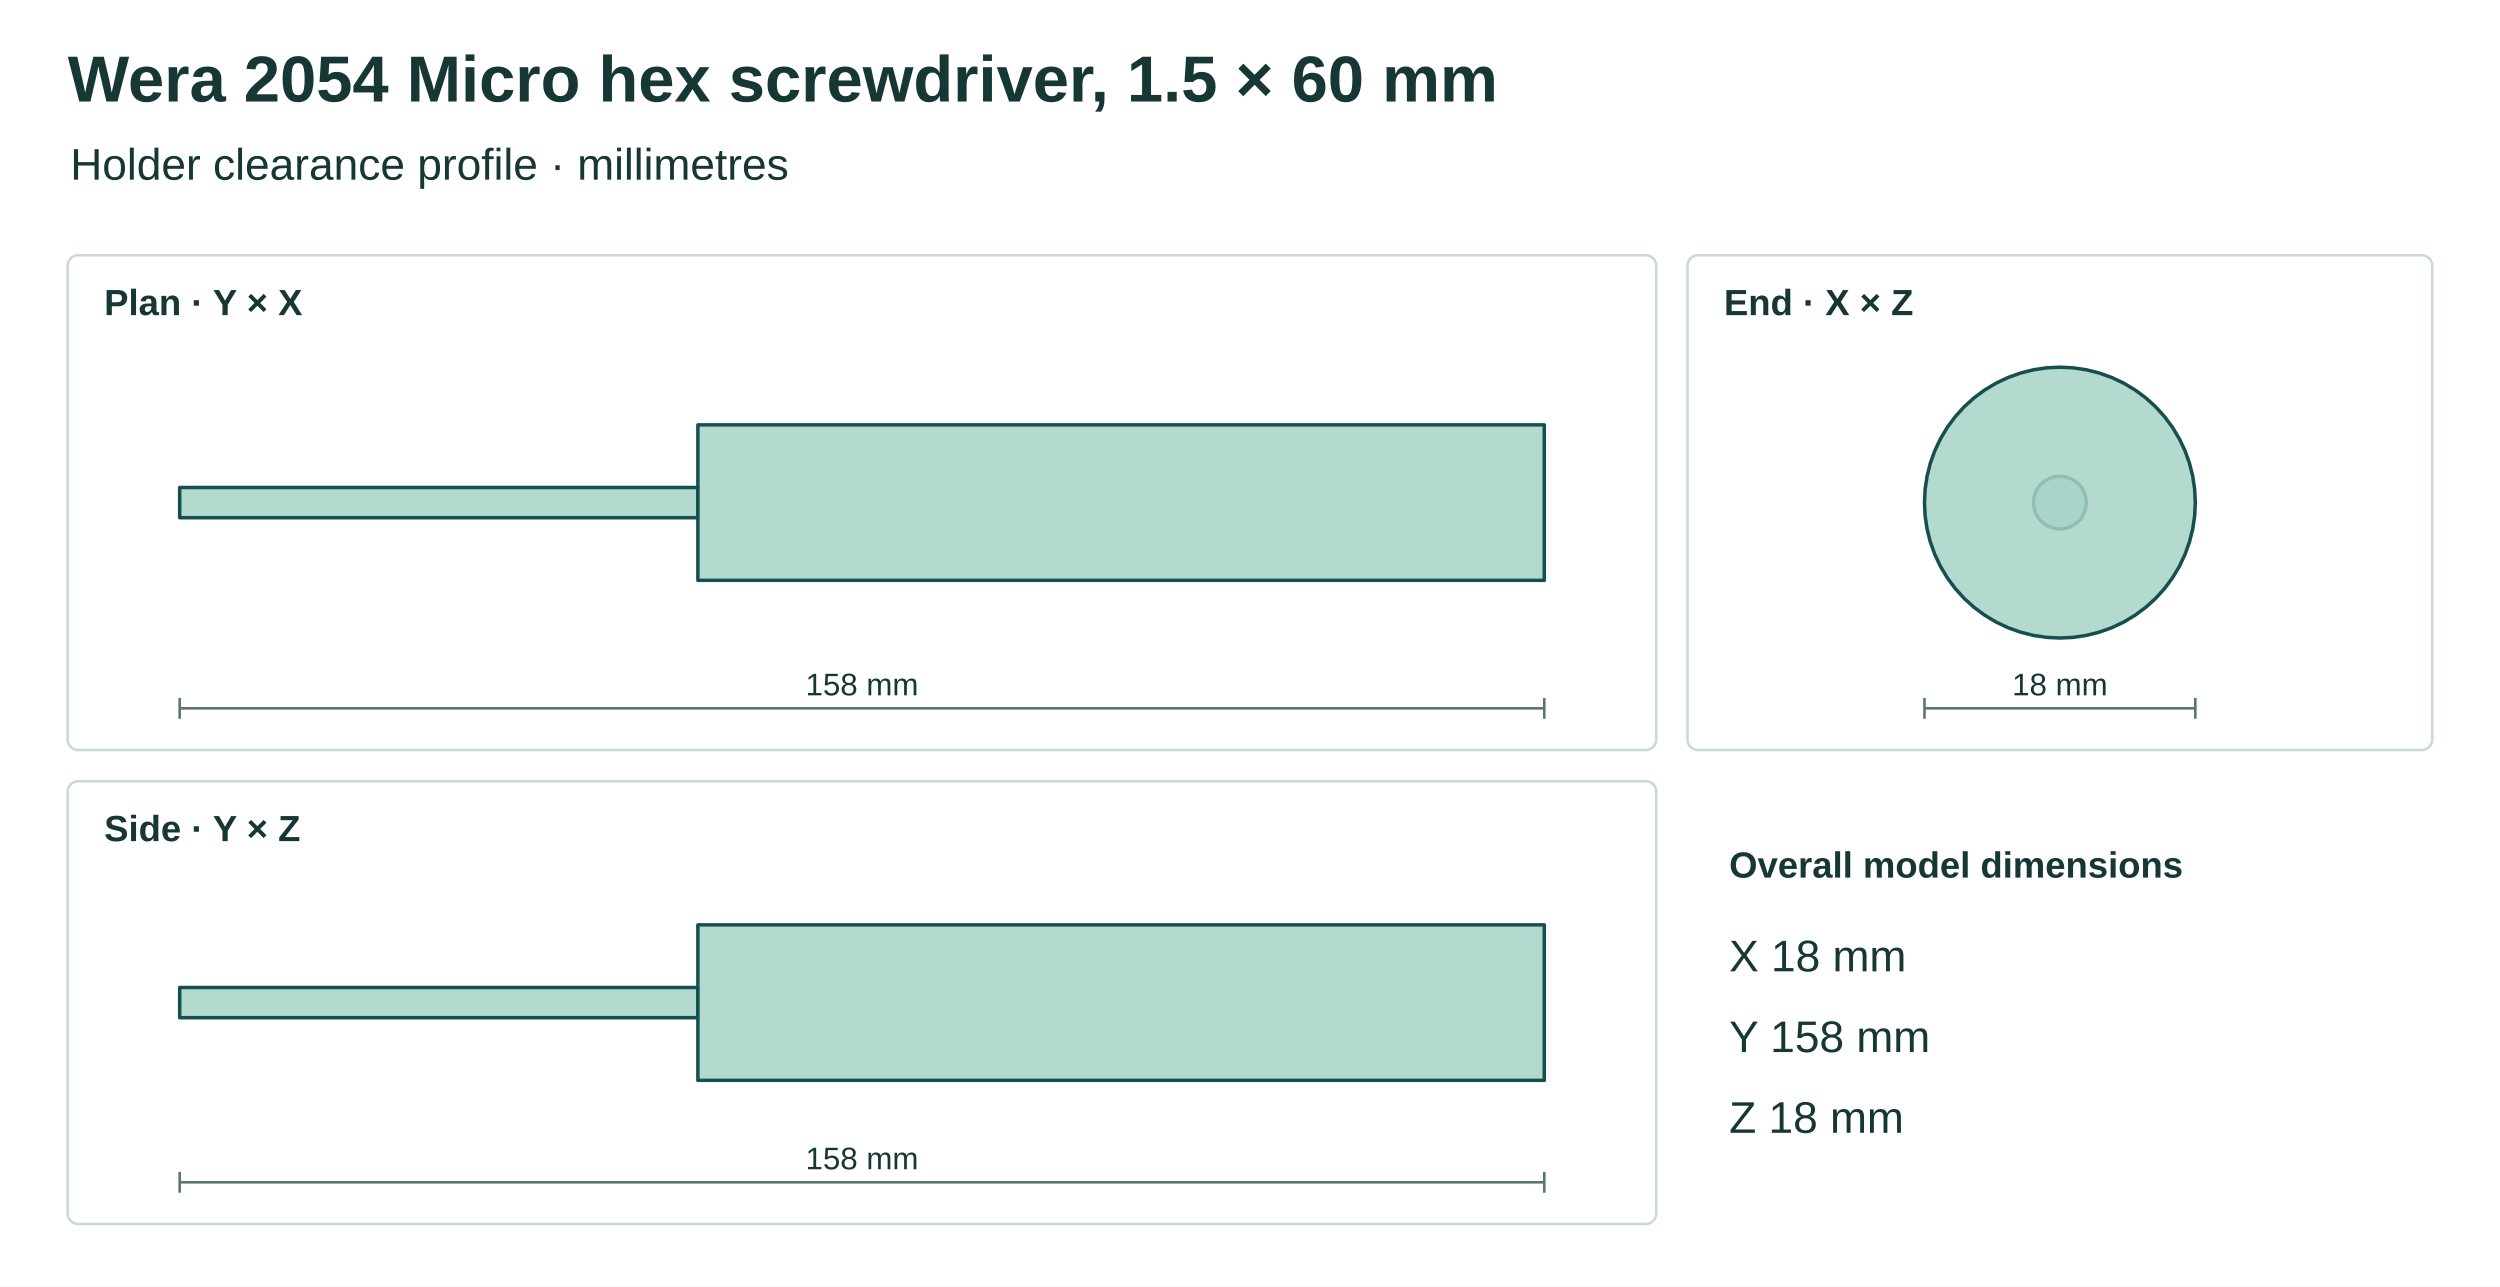
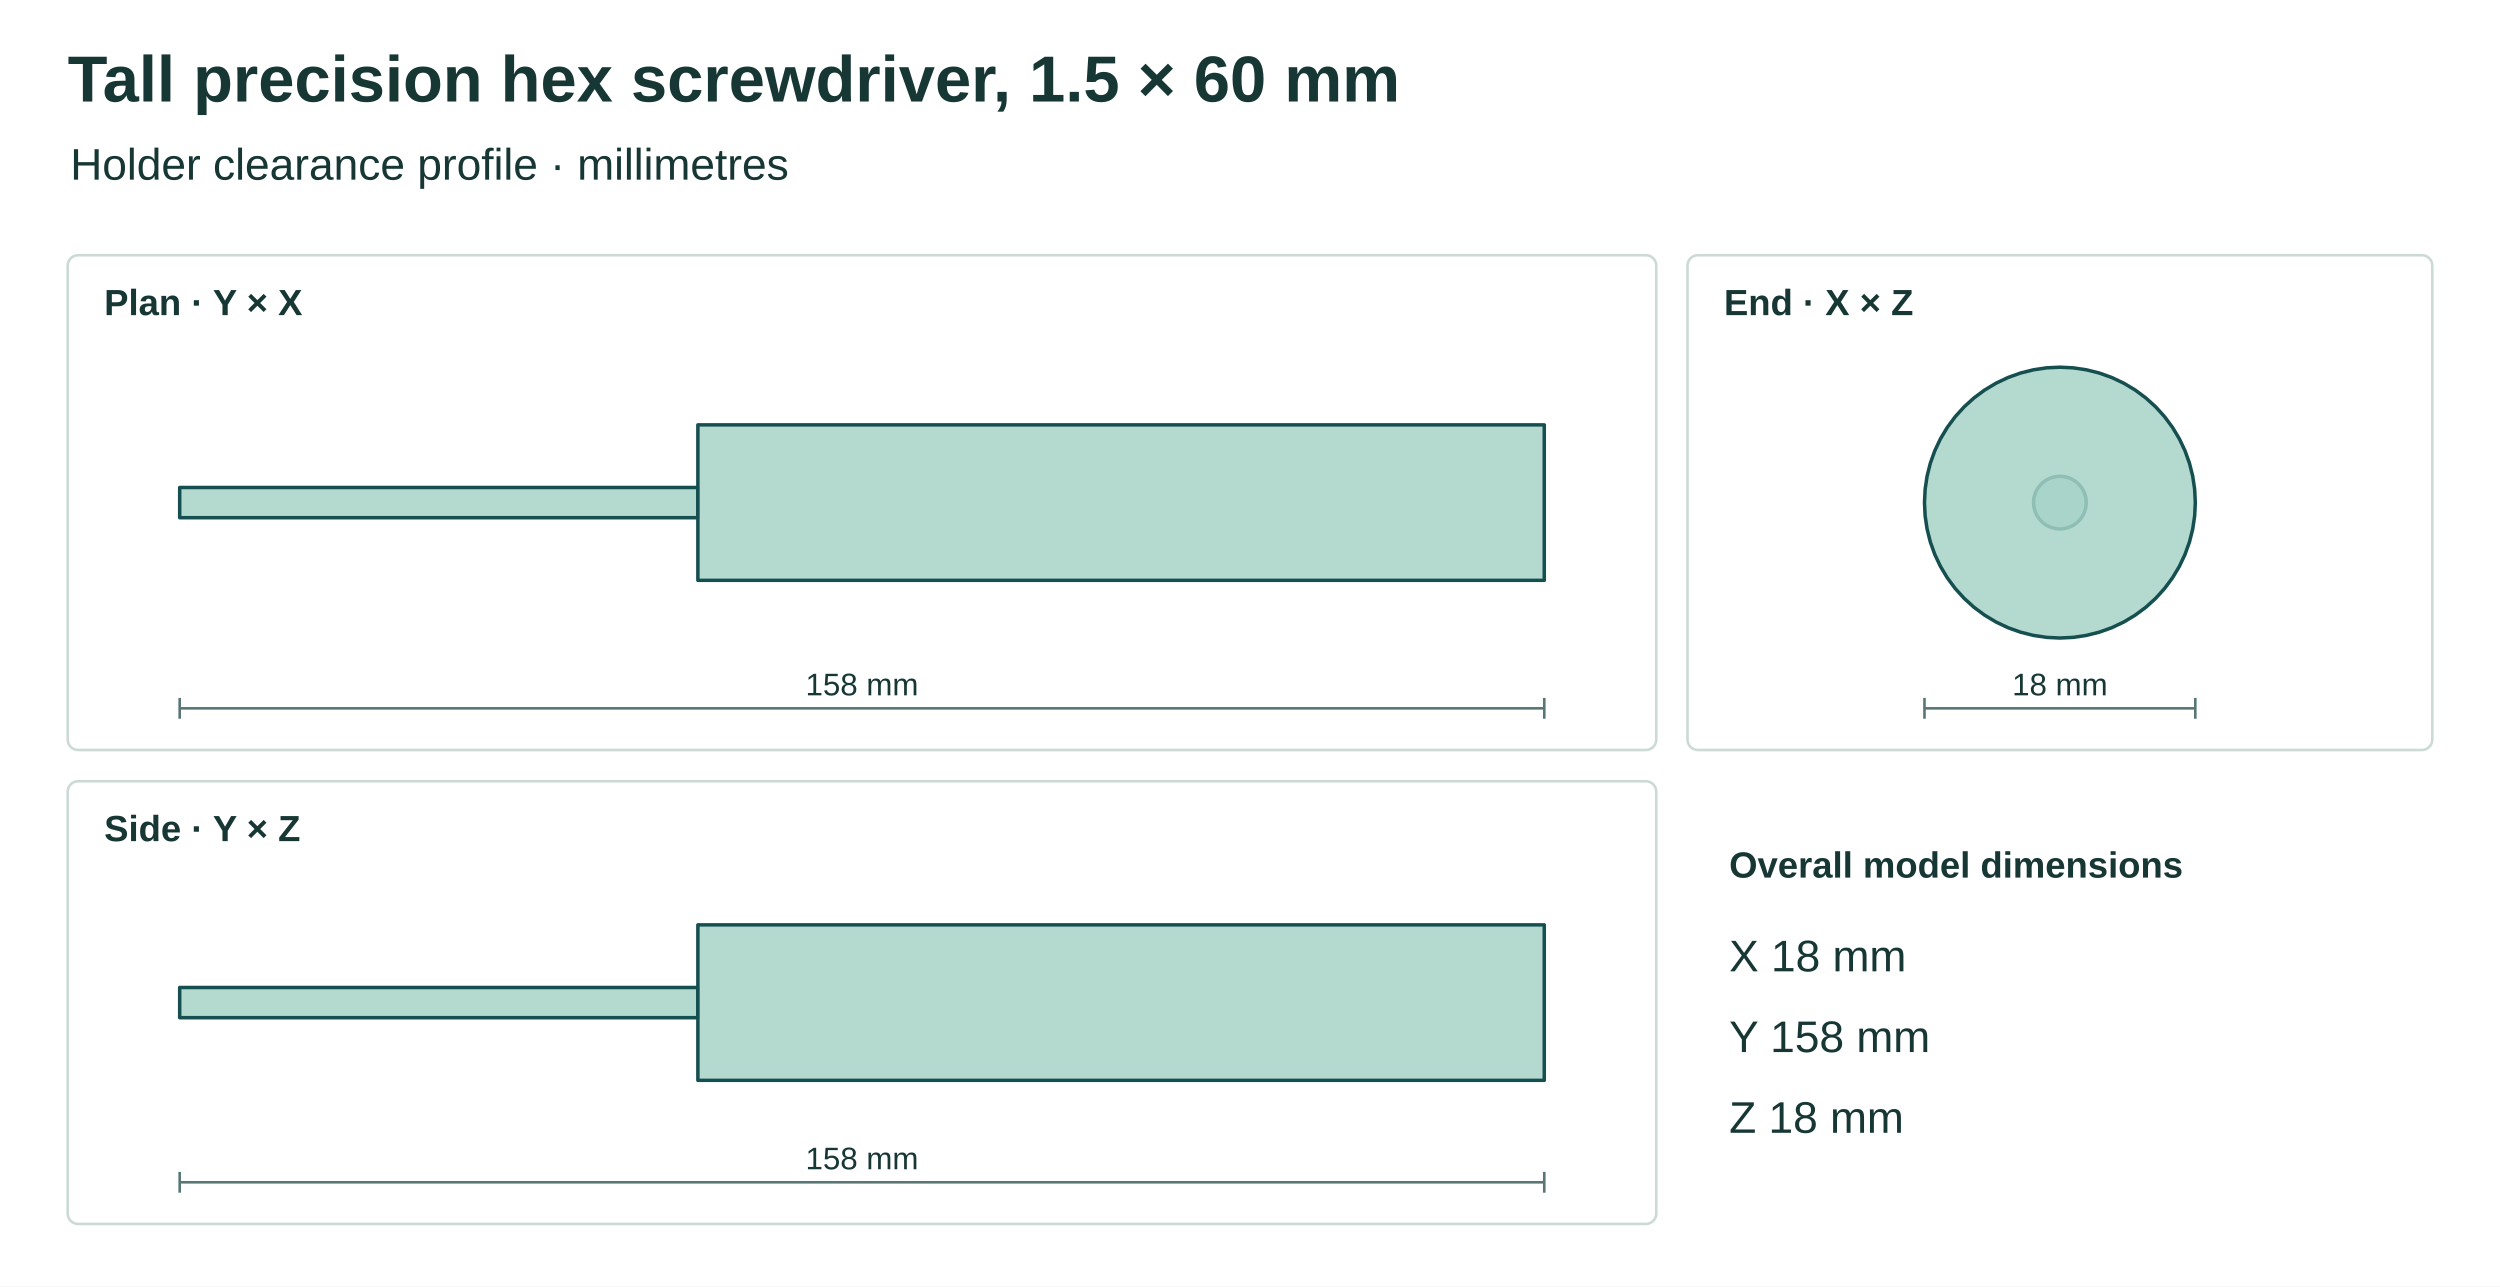
<svg xmlns="http://www.w3.org/2000/svg" width="960" height="494" viewBox="0 0 960 494" role="img">
  <style>
text {font-family:Arial,sans-serif;fill:#173735}
.title {font-size:25px;font-weight:600}
.label {font-size:14px;font-weight:600}
.detail {font-size:17px}
.panel {stroke:#ccdad6;fill:none}
.object {stroke:#164f50;stroke-width:1.35;fill:#a7d4c8;fill-opacity:.84;stroke-linejoin:round}
.dim {fill:none;stroke:#587674;stroke-width:1}
.measure {font-size:12px;text-anchor:middle;paint-order:stroke;stroke:white;stroke-width:4}
</style>
  <rect width="960" height="494" fill="white" />
-   <text x="26" y="39" class="title">Wera 2054 Micro hex screwdriver, 1.5 × 60 mm</text>
+   <text x="26" y="39" class="title">Tall precision hex screwdriver, 1.5 × 60 mm</text>
  <text x="27" y="69" class="detail">Holder clearance profile · millimetres</text>
  <text x="40" y="121" class="label">Plan  ·  Y × X</text>
  <rect x="26" y="98" width="610" height="190" rx="4" class="panel" />
  <polygon points="267.987,187.196 69.000,187.196 69.000,198.804 267.987,198.804" class="object" />
  <polygon points="593.000,163.152 267.987,163.152 267.987,222.848 593.000,222.848" class="object" />
  <path d="M69 268v8 m0 -4 H593 m0 -4 v8" class="dim" />
  <text x="331" y="267" class="measure">158 mm</text>
  <text x="40" y="323" class="label">Side  ·  Y × Z</text>
  <rect x="26" y="300" width="610" height="170" rx="4" class="panel" />
  <polygon points="267.987,379.196 69.000,379.196 69.000,390.804 267.987,390.804" class="object" />
  <polygon points="593.000,355.152 267.987,355.152 267.987,414.848 593.000,414.848" class="object" />
  <path d="M69 450v8 m0 -4 H593 m0 -4 v8" class="dim" />
  <text x="331" y="449" class="measure">158 mm</text>
  <text x="662" y="121" class="label">End  ·  X × Z</text>
  <rect x="648" y="98" width="286" height="190" rx="4" class="panel" />
  <polygon points="791.991,203.062 792.973,202.917 793.935,202.676 794.869,202.341 795.766,201.917 796.617,201.407 797.414,200.816 798.150,200.150 798.816,199.414 799.407,198.617 799.917,197.766 800.341,196.869 800.676,195.935 800.917,194.973 801.062,193.991 801.111,193.000 801.062,192.009 800.917,191.027 800.676,190.065 800.341,189.131 799.917,188.234 799.407,187.383 798.816,186.586 798.150,185.850 797.414,185.184 796.617,184.593 795.766,184.083 794.869,183.659 793.935,183.324 792.973,183.083 791.991,182.938 791.000,182.889 790.009,182.938 789.027,183.083 788.065,183.324 787.131,183.659 786.234,184.083 785.383,184.593 784.586,185.184 783.850,185.850 783.184,186.586 782.593,187.383 782.083,188.234 781.659,189.131 781.324,190.065 781.083,191.027 780.938,192.009 780.889,193.000 780.938,193.991 781.083,194.973 781.324,195.935 781.659,196.869 782.083,197.766 782.593,198.617 783.184,199.414 783.850,200.150 784.586,200.816 785.383,201.407 786.234,201.917 787.131,202.341 788.065,202.676 789.027,202.917 790.009,203.062 791.000,203.111" class="object" />
  <polygon points="796.097,244.750 801.145,244.001 806.095,242.761 810.900,241.042 815.513,238.860 819.890,236.236 823.988,233.197 827.770,229.770 831.197,225.988 834.236,221.890 836.860,217.513 839.042,212.900 840.761,208.095 842.001,203.145 842.750,198.097 843.000,193.000 842.750,187.903 842.001,182.855 840.761,177.905 839.042,173.100 836.860,168.487 834.236,164.110 831.197,160.012 827.770,156.230 823.988,152.803 819.890,149.764 815.513,147.140 810.900,144.958 806.095,143.239 801.145,141.999 796.097,141.250 791.000,141.000 785.903,141.250 780.855,141.999 775.905,143.239 771.100,144.958 766.487,147.140 762.110,149.764 758.012,152.803 754.230,156.230 750.803,160.012 747.764,164.110 745.140,168.487 742.958,173.100 741.239,177.905 739.999,182.855 739.250,187.903 739.000,193.000 739.250,198.097 739.999,203.145 741.239,208.095 742.958,212.900 745.140,217.513 747.764,221.890 750.803,225.988 754.230,229.770 758.012,233.197 762.110,236.236 766.487,238.860 771.100,241.042 775.905,242.761 780.855,244.001 785.903,244.750 791.000,245.000" class="object" />
  <path d="M739 268v8 m0 -4 H843 m0 -4 v8" class="dim" />
  <text x="791" y="267" class="measure">18 mm</text>
  <text x="664" y="337" class="label">Overall model dimensions</text>
  <text x="664" y="373" class="detail">X   18 mm</text>
  <text x="664" y="404" class="detail">Y   158 mm</text>
  <text x="664" y="435" class="detail">Z   18 mm</text>
</svg>
